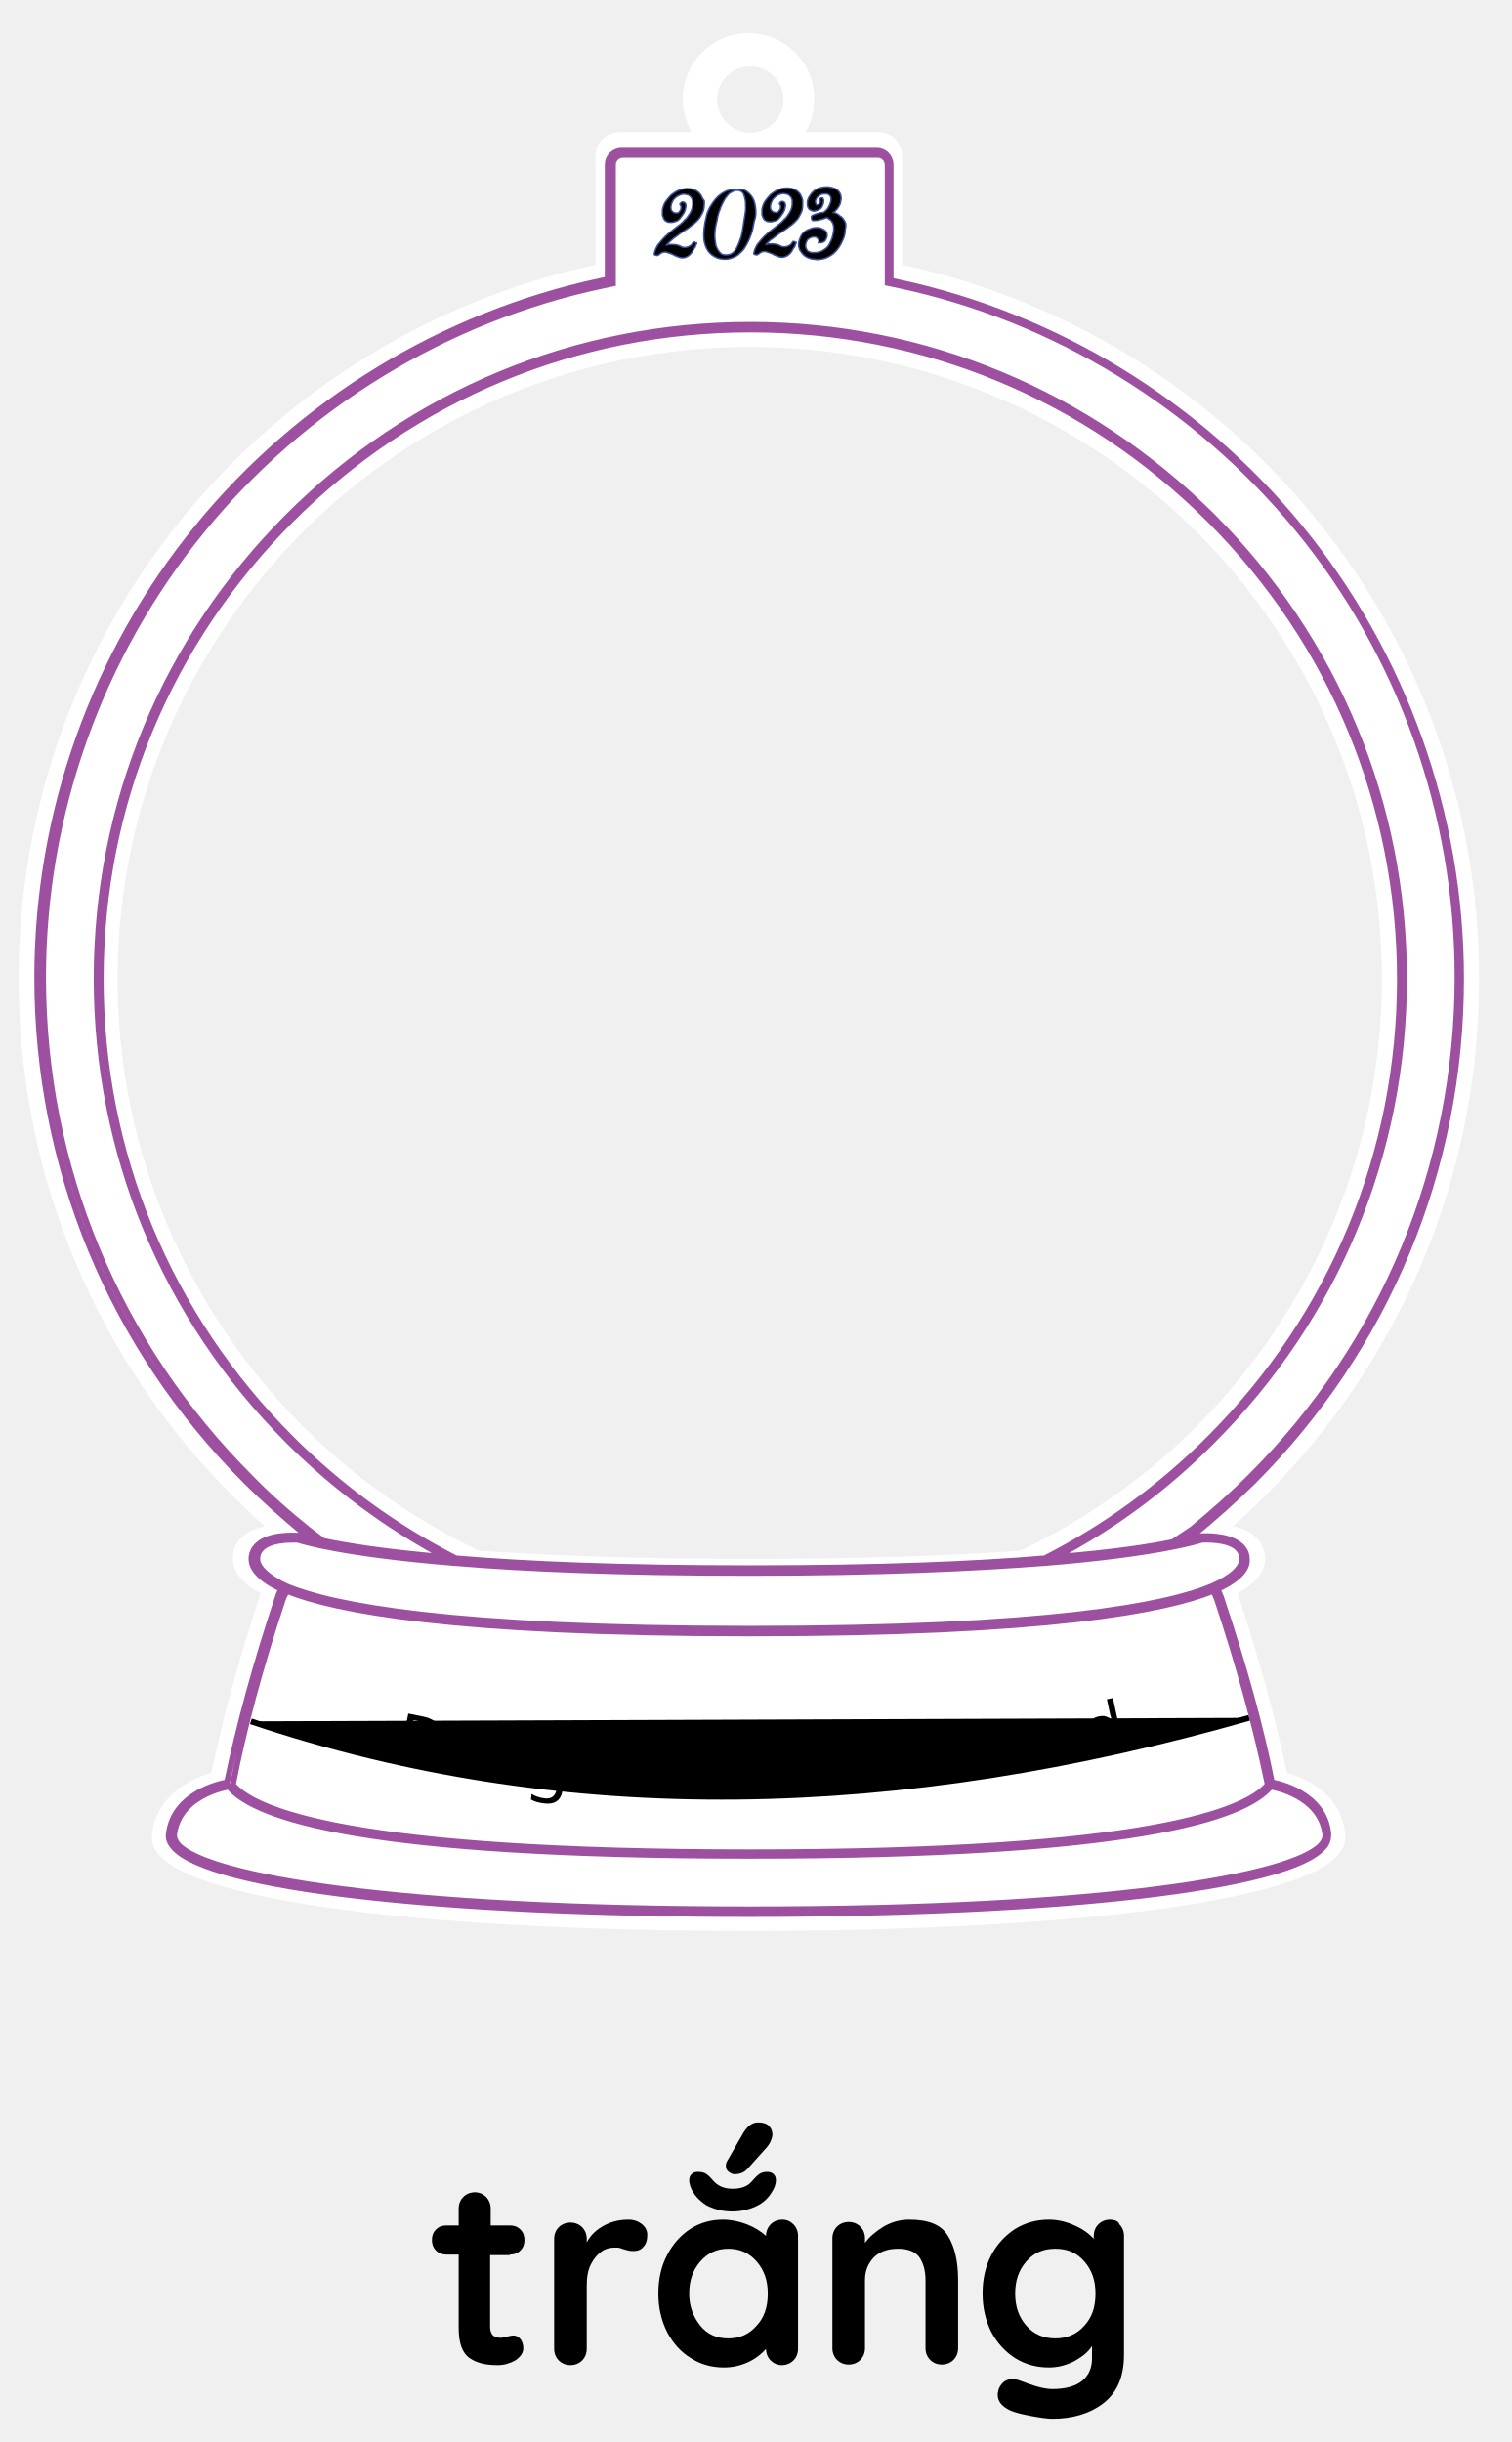
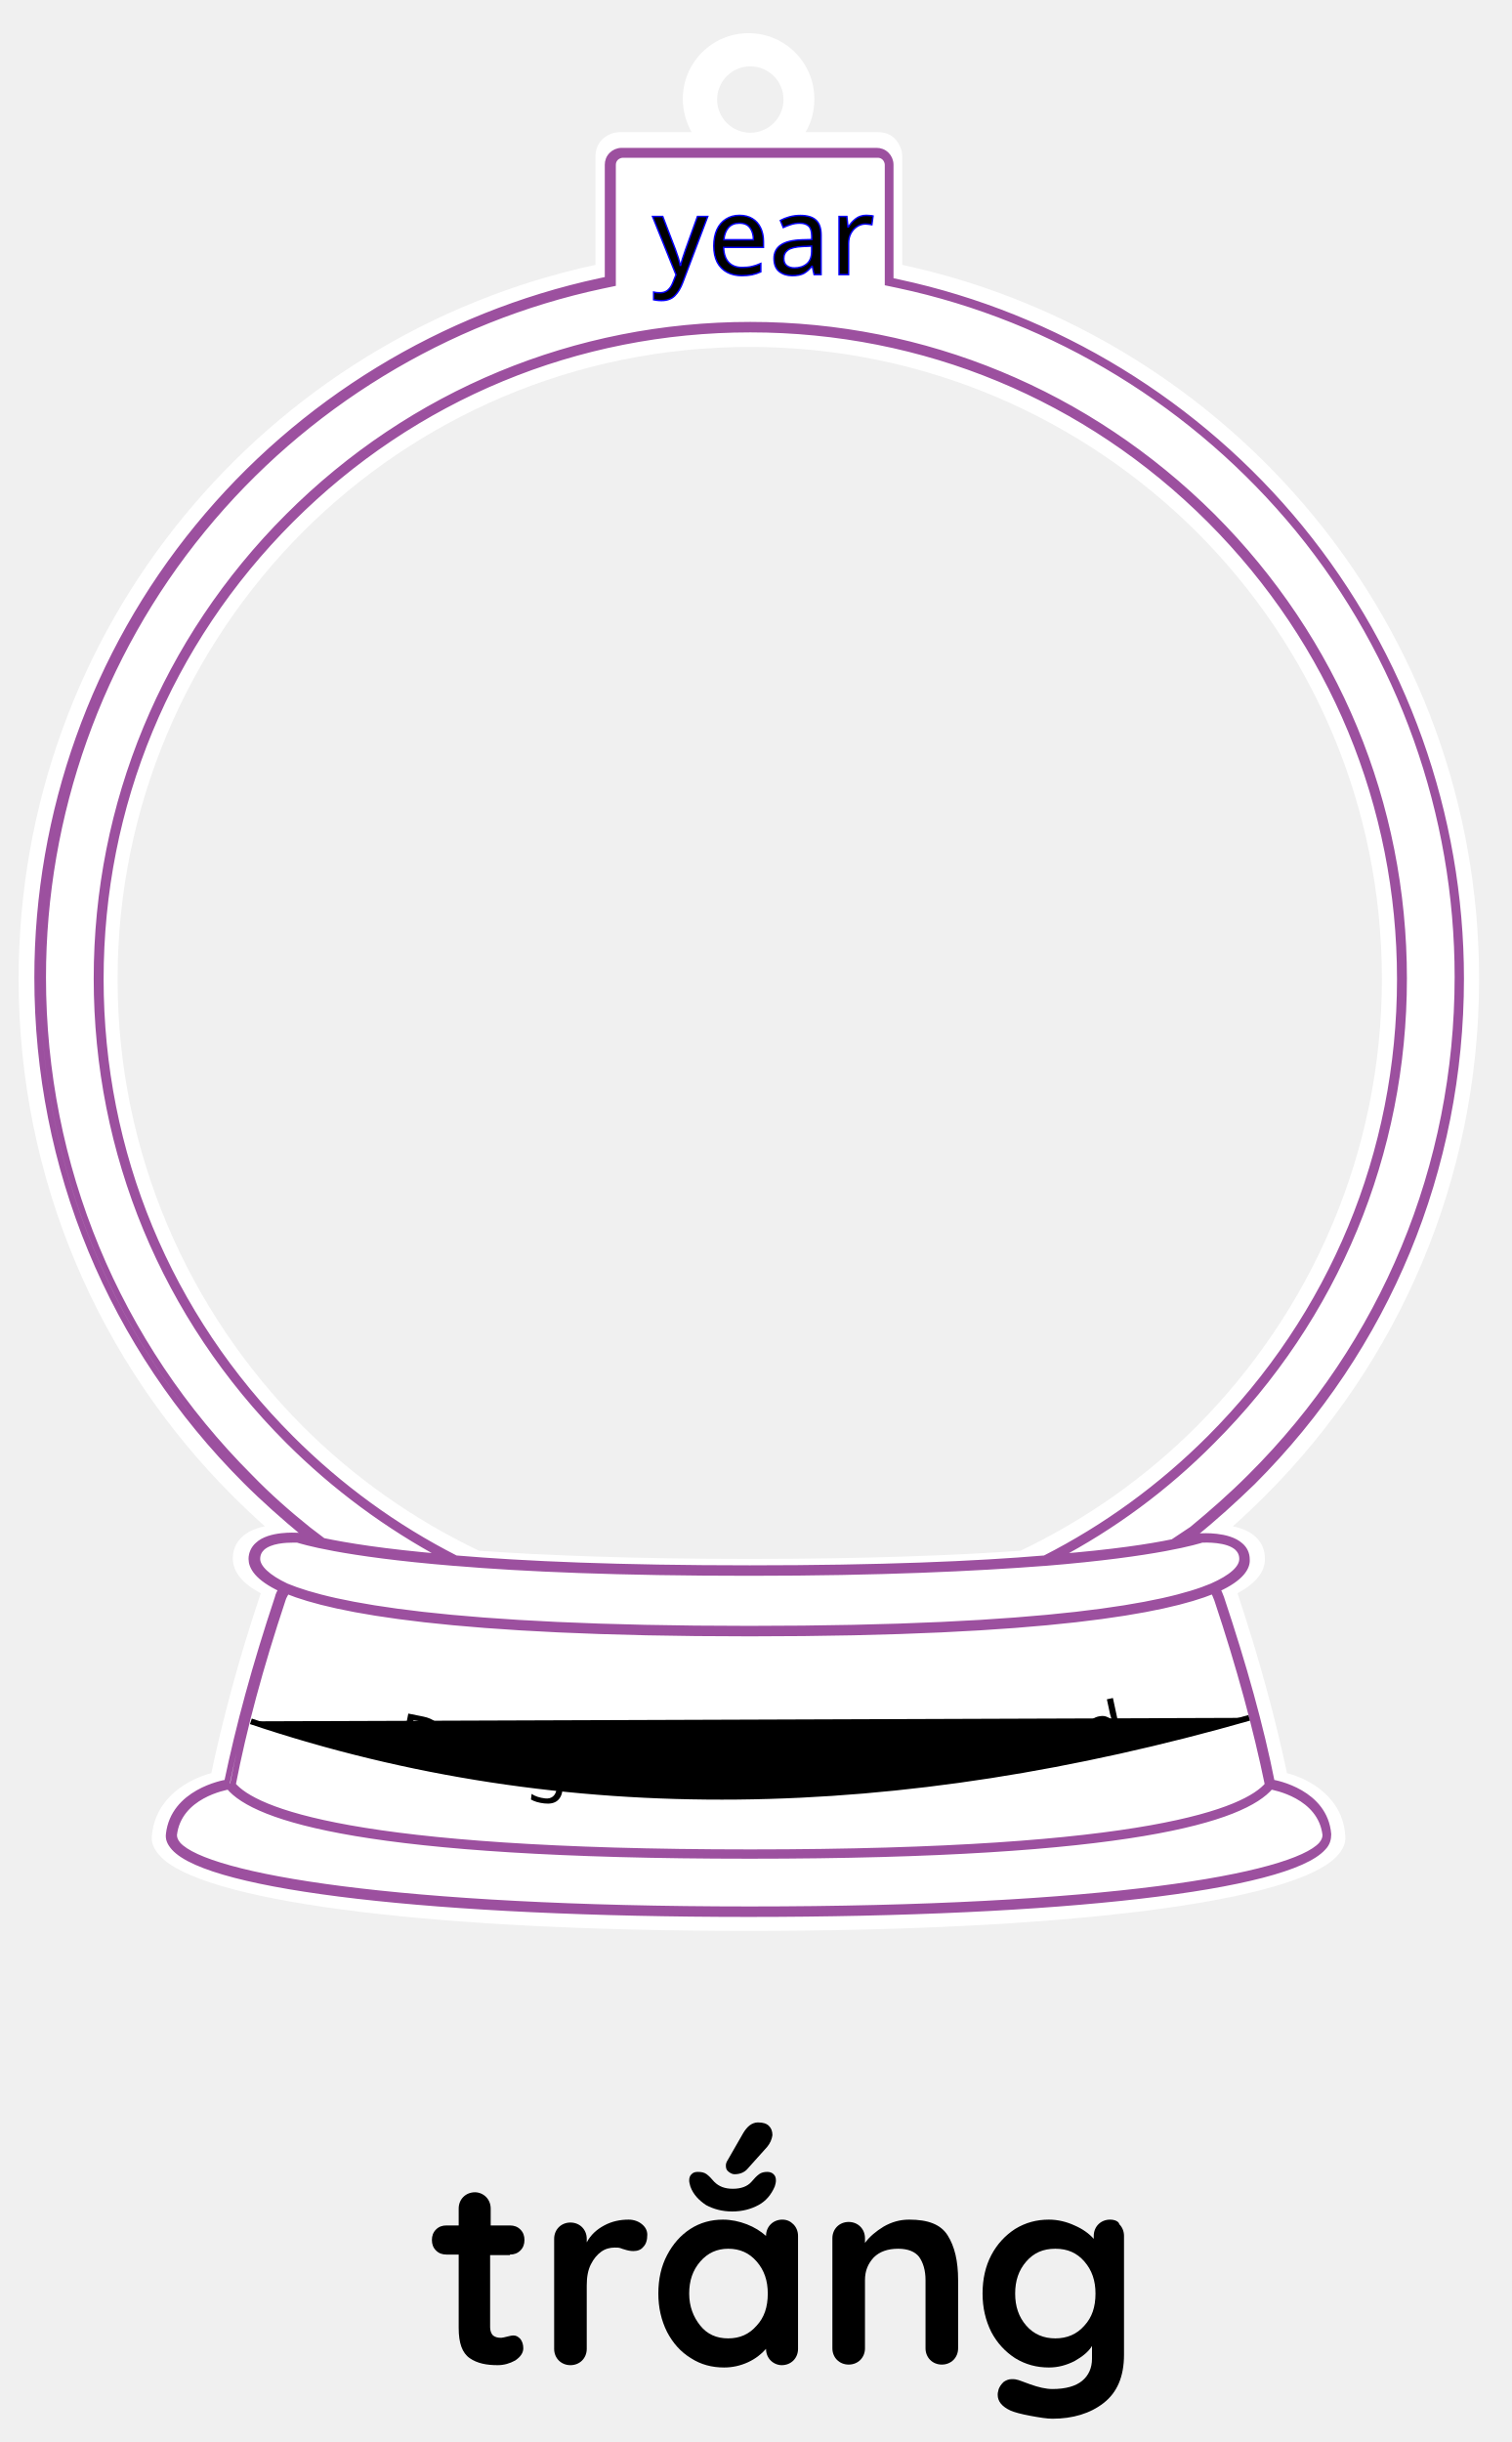
<svg xmlns="http://www.w3.org/2000/svg" version="1.1" id="Layer_1" x="0px" y="0px" viewBox="0 0 259.6 419.5" enable-background="new 0 0 259.6 419.5" xml:space="preserve">
  <g>
    <g>
-       <path fill="#FFFFFF" d="M221.1,304.6c-2-9.4-4.7-19.5-8.5-30.9c3.1-1.7,4.8-3.7,4.7-6c0-2.8-2-4.8-5.5-5.5    c1.9-1.7,3.8-3.5,5.6-5.3c22.7-22.7,36.7-54.1,36.7-88.7c0-30.1-10.6-57.8-28.3-79.4c-17.7-21.6-42.5-37.2-70.8-43.3v-9.3v-9.3    c0-1.2-0.5-2.2-1.2-3s-1.8-1.2-3-1.2h-12.4c1-1.7,1.5-3.6,1.5-5.7c0-6.3-5.1-11.3-11.3-11.3c-6.3,0-11.3,5.1-11.3,11.3    c0,2.1,0.6,4,1.5,5.7h-12.3c-1.2,0-2.2,0.5-3,1.2c-0.8,0.8-1.2,1.8-1.2,3v9.3v9.3C74,51.6,49.2,67.2,31.5,88.8    c-17.7,21.6-28.3,49.3-28.3,79.4c0,34.6,14,66,36.7,88.7c1.8,1.8,3.7,3.6,5.6,5.3c-3.5,0.7-5.5,2.7-5.5,5.5c0,2.3,1.6,4.3,4.8,6    c-3.8,11.3-6.5,21.5-8.5,30.9c-3.8,1-9.6,4.1-10.2,10.7c-0.2,1.5,0.6,2.9,2.1,4.2c8.8,7.5,47.3,12.2,100.4,12.2l0,0    c53.1,0,91.6-4.7,100.4-12.2c1.5-1.3,2.3-2.7,2.1-4.2C230.7,308.8,225,305.6,221.1,304.6z M123.2,17.1c0-3.1,2.5-5.7,5.7-5.7    c3.1,0,5.7,2.5,5.7,5.7c0,3.1-2.5,5.7-5.7,5.7S123.2,20.2,123.2,17.1z M20.2,168.2c0-29.9,12.2-57.1,31.8-76.8    c19.7-19.7,46.8-31.8,76.8-31.8s57.1,12.2,76.8,31.8c19.7,19.7,31.8,46.8,31.8,76.8c0,29.9-12.2,57.1-31.8,76.8    c-8.8,8.8-19,16-30.3,21.4c-11.4,0.8-26.5,1.4-46.5,1.4c-19.9,0-35.1-0.6-46.5-1.4C71,261,60.8,253.8,52,245    C32.4,225.3,20.2,198.1,20.2,168.2z" />
-       <path fill="none" stroke="#9C509F" stroke-miterlimit="10" d="M218.5,306.2c-1.9-9.6-4.8-20-8.7-31.7c-0.2-0.5-0.4-1.1-0.7-1.5    c4.2-1.9,5.2-3.8,5.1-5.1l0,0c0-1-0.4-1.8-1.1-2.4c-2.1-1.9-6.6-1.6-6.7-1.6h-0.1c0,0-0.9,0.3-2.9,0.8l1.7-1.1    c3.5-2.8,6.9-5.9,10.1-9c23.1-23.1,35.8-53.8,35.8-86.5c0-28.1-9.8-55.6-27.6-77.4c-17.5-21.4-42-36.4-69-42.2l-1.4-0.3V28.3    c0-0.7-0.3-1.3-0.7-1.7c-0.5-0.5-1.1-0.7-1.7-0.7h-43.8c-0.7,0-1.3,0.3-1.7,0.7c-0.5,0.5-0.7,1.1-0.7,1.7V48l-1.4,0.3    C76.1,54.1,51.6,69,34,90.5c-17.8,21.7-27.6,49.2-27.6,77.4c0,32.7,12.7,63.4,35.8,86.5c3.2,3.2,6.6,6.2,10.1,9.1l1.3,1    c-1.7-0.4-2.5-0.7-2.5-0.7H51c-0.2,0-4.7-0.3-6.7,1.6c-0.7,0.6-1.1,1.5-1.1,2.4c0,1.3,0.9,3.2,5.2,5.2c-0.3,0.4-0.6,1-0.7,1.5    c-3.9,11.7-6.7,22.1-8.7,31.7c-0.7,0.1-9.2,1.7-10,8.9c-0.1,0.8,0.2,1.5,0.9,2.3c6.2,6.9,44.9,11.4,98.7,11.4s92.5-4.5,98.7-11.4    c0.7-0.7,0.9-1.5,0.9-2.3C227.6,307.9,219.2,306.3,218.5,306.2z M53,262.8c-3.5-2.8-6.9-5.8-10-9c-23-23-35.6-53.5-35.6-85.9    c0-28,9.7-55.3,27.4-76.9c17.4-21.3,41.8-36.2,68.6-41.9l1.9-0.4V28.3c0-0.5,0.2-0.9,0.5-1.2c0.3-0.3,0.8-0.5,1.2-0.5h43.8    c0.5,0,0.9,0.2,1.2,0.5c0.3,0.3,0.5,0.8,0.5,1.2v20.3l1.9,0.4c26.8,5.7,51.1,20.6,68.6,41.9c17.7,21.6,27.4,48.9,27.4,76.9    c0,32.5-12.6,63-35.6,85.9c-3.2,3.2-6.6,6.2-10,9l-3.3,2.2c-3.8,0.8-10.2,1.8-20.2,2.6c9.9-5.2,19-11.9,27-20    c21.2-21.2,32.9-49.4,32.9-79.4s-11.7-58.2-32.9-79.4c-21.3-21.2-49.5-32.9-79.4-32.9c-30,0-58.2,11.7-79.4,32.9    c-21.2,21.2-32.9,49.4-32.9,79.4s11.7,58.2,32.9,79.4c8,8,17.1,14.7,27,20c-10.7-0.9-17.2-2-21-2.8L53,262.8z M128.8,269.4    c-22.4,0-38.8-0.7-50.5-1.7c-10.4-5.3-19.9-12.2-28.3-20.6C28.9,226,17.3,198,17.3,168.2S28.9,110.4,50,89.3s49.1-32.7,78.9-32.7    c29.8,0,57.8,11.6,78.9,32.7s32.7,49.1,32.7,78.9s-11.6,57.8-32.7,78.9c-8.4,8.4-17.9,15.3-28.3,20.6    C167.7,268.7,151.3,269.4,128.8,269.4z M44.2,267.8c0-0.8,0.3-1.4,0.8-1.9c1.4-1.3,4.1-1.4,5.4-1.4c0.4,0,0.6,0,0.7,0    c0.7,0.2,7.4,2.4,27,4h0.1l0,0c11.8,1,28.1,1.7,50.6,1.7s38.9-0.8,50.6-1.7l0,0h0.1c19.6-1.6,26.3-3.8,27-4c0.5,0,4.4-0.2,6.1,1.4    c0.5,0.5,0.8,1.1,0.8,1.9c0,1.6-1.8,3.2-5.2,4.7c-7.8,3.3-28,7.3-79.5,7.3s-71.6-4-79.5-7.3C46,271,44.2,269.3,44.2,267.8z     M48.6,274.7c0.1-0.4,0.5-1,0.7-1.4c8.1,3.3,28.4,7.3,79.5,7.3c51.2,0,71.5-4,79.6-7.3c0.3,0.4,0.5,1,0.7,1.5    c3.9,11.7,6.7,22.1,8.7,31.8c-3.7,4.4-20.2,11.6-88.9,11.6S43.7,311,40,306.6C41.9,296.8,44.7,286.4,48.6,274.7z M227,316.9    c-5,5.5-37.2,11.1-98.2,11.1c-60.9,0-93.2-5.6-98.2-11.1c-0.5-0.6-0.7-1.1-0.7-1.7c0.8-6.8,8.9-8.2,9.4-8.3    c4.5,5.5,23.8,11.9,89.5,11.9c65.6,0,84.9-6.4,89.5-11.9c0.5,0.1,8.6,1.5,9.4,8.3C227.7,315.8,227.5,316.3,227,316.9z" />
-       <g>
-         <path fill="#010101" stroke="#3A53A4" stroke-width="0.25" stroke-miterlimit="10" d="M120.4,33.5c-0.2-0.3-0.5-0.6-0.9-0.8     c-0.4-0.2-0.9-0.3-1.4-0.3s-1,0.1-1.5,0.3c-0.5,0.2-0.9,0.5-1.3,0.8c-0.4,0.4-0.7,0.8-1,1.2c-0.3,0.5-0.4,0.9-0.5,1.4     c0,0.3,0,0.6,0,0.9c0.1,0.3,0.2,0.5,0.3,0.7c0.1,0.2,0.3,0.3,0.5,0.4s0.4,0.1,0.7,0.1c0.3,0,0.6-0.1,0.9-0.2s0.6-0.4,0.8-0.7     c0.3-0.4,0.6-0.8,0.7-1.2c0.1-0.4,0.2-0.7,0.1-1c0-0.1-0.1-0.2-0.2-0.3c-0.1,0-0.2-0.1-0.2-0.1c-0.1,0-0.3,0-0.4,0.1     s-0.2,0.2-0.2,0.3c0.1,0.1,0.2,0.3,0.2,0.5s0,0.3-0.1,0.5c-0.1,0.1-0.2,0.3-0.3,0.4c-0.1,0.1-0.3,0.1-0.4,0.1     c-0.3,0-0.6-0.1-0.8-0.4c-0.2-0.3-0.2-0.7,0-1.3c0.1-0.2,0.2-0.5,0.4-0.7c0.2-0.2,0.4-0.4,0.6-0.5s0.4-0.2,0.7-0.3     c0.2,0,0.5-0.1,0.7,0c0.2,0,0.5,0.1,0.6,0.2c0.2,0.1,0.3,0.3,0.4,0.4c0.1,0.2,0.2,0.4,0.2,0.6s0,0.4,0,0.6c0,0.3-0.1,0.6-0.2,0.9     s-0.3,0.6-0.5,0.9s-0.4,0.6-0.7,0.8c-0.2,0.3-0.5,0.5-0.7,0.7c-0.4,0.3-0.8,0.6-1.3,1s-1,0.8-1.4,1.2c-0.4,0.4-0.8,0.9-1.2,1.4     c-0.3,0.5-0.5,1-0.6,1.5c0,0.1,0,0.2,0.1,0.2s0.2,0.1,0.3,0.1c0.2,0,0.4-0.1,0.5-0.2c0.2-0.2,0.5-0.4,0.9-0.4     c0.3,0,0.5,0.1,0.8,0.2s0.6,0.2,0.9,0.4c0.5,0.2,0.9,0.4,1.3,0.4s0.7-0.1,1-0.3c0.3-0.2,0.5-0.4,0.7-0.7s0.3-0.6,0.5-0.8     c0.1-0.3,0.2-0.5,0.3-0.7c0-0.1,0-0.1-0.1-0.1s-0.1,0-0.2-0.1c-0.1,0-0.1,0-0.2,0s-0.1,0-0.1,0c-0.1,0.2-0.2,0.4-0.5,0.6     s-0.6,0.3-0.9,0.3c-0.1,0-0.2,0-0.3,0c-0.1,0-0.2-0.1-0.3-0.1c-0.5-0.3-1-0.4-1.6-0.4c-0.1,0-0.3,0-0.5,0s-0.3,0.1-0.5,0.1     c0.2-0.3,0.5-0.5,0.8-0.8s0.6-0.5,0.9-0.7s0.5-0.4,0.8-0.6s0.5-0.3,0.6-0.4c0.3-0.2,0.7-0.4,1-0.7c0.3-0.2,0.7-0.5,1-0.8     s0.6-0.6,0.8-1s0.4-0.7,0.5-1.1c0.1-0.5,0.1-1,0.1-1.5C120.7,34.2,120.6,33.8,120.4,33.5z" />
-         <path fill="#010101" stroke="#3A53A4" stroke-width="0.25" stroke-miterlimit="10" d="M129.8,35.7c-0.1-0.7-0.2-1.2-0.5-1.7     s-0.6-0.8-1-1.1c-0.4-0.3-0.9-0.4-1.5-0.4c-0.7,0-1.4,0.1-2,0.3c-0.6,0.3-1.1,0.6-1.6,1.1s-0.8,1-1.2,1.6     c-0.3,0.6-0.6,1.2-0.7,1.9c-0.3,1.2-0.4,2.2-0.4,3.1s0.2,1.6,0.5,2.2s0.7,1,1.2,1.3s1,0.5,1.5,0.5c0.6,0.1,1.2,0,1.7-0.2     s1-0.4,1.3-0.8c0.4-0.3,0.7-0.7,1-1.2s0.5-0.9,0.7-1.4s0.4-1,0.5-1.5s0.2-1,0.3-1.5C129.9,37.2,129.9,36.4,129.8,35.7z M127.8,38     c-0.1,0.6-0.2,1.3-0.3,1.9c-0.1,0.6-0.3,1.2-0.5,1.7s-0.4,1-0.7,1.4c-0.3,0.4-0.6,0.6-0.9,0.7s-0.5,0.1-0.7,0.1     c-0.4,0-0.8-0.1-1-0.4c-0.3-0.3-0.5-0.7-0.7-1.2c-0.1-0.5-0.2-1.1-0.2-1.8s0.1-1.4,0.3-2.2c0.1-0.3,0.1-0.6,0.2-1     s0.2-0.8,0.4-1.2c0.1-0.4,0.3-0.8,0.5-1.2c0.2-0.4,0.4-0.8,0.7-1.1c0.2-0.3,0.5-0.6,0.8-0.7c0.3-0.2,0.6-0.3,1-0.3     s0.7,0.2,0.9,0.4c0.2,0.3,0.3,0.7,0.4,1.1c0.1,0.5,0.1,1,0.1,1.6S127.9,37.3,127.8,38z" />
-         <path fill="#010101" stroke="#3A53A4" stroke-width="0.25" stroke-miterlimit="10" d="M133.1,40.7c0.3-0.2,0.5-0.4,0.8-0.6     s0.5-0.3,0.6-0.4c0.3-0.2,0.7-0.4,1-0.7c0.3-0.2,0.7-0.5,1-0.8s0.6-0.6,0.8-1s0.4-0.7,0.5-1.1c0.1-0.5,0.1-1,0.1-1.5     c0-0.4-0.2-0.8-0.4-1.2c-0.2-0.3-0.5-0.6-0.9-0.8c-0.4-0.2-0.9-0.3-1.4-0.3s-1,0.1-1.5,0.3c-0.5,0.2-0.9,0.5-1.3,0.8     c-0.4,0.4-0.7,0.8-1,1.2c-0.3,0.5-0.4,0.9-0.5,1.4c0,0.3,0,0.6,0,0.9c0.1,0.3,0.2,0.5,0.3,0.7s0.3,0.3,0.5,0.4s0.4,0.1,0.7,0.1     c0.3,0,0.6-0.1,0.9-0.2s0.6-0.4,0.8-0.7c0.3-0.4,0.6-0.8,0.7-1.2c0.1-0.4,0.2-0.7,0.1-1c0-0.1-0.1-0.2-0.2-0.3     c-0.1,0-0.2-0.1-0.2-0.1c-0.1,0-0.3,0-0.4,0.1s-0.2,0.2-0.2,0.3c0.1,0.1,0.2,0.3,0.2,0.5s0,0.3-0.1,0.5c-0.1,0.1-0.2,0.3-0.3,0.4     c-0.1,0.1-0.3,0.1-0.4,0.1c-0.3,0-0.6-0.1-0.8-0.4c-0.2-0.3-0.2-0.7,0-1.3c0.1-0.2,0.2-0.5,0.4-0.7c0.2-0.2,0.4-0.4,0.6-0.5     s0.4-0.2,0.7-0.3c0.2,0,0.5-0.1,0.7,0c0.2,0,0.5,0.1,0.6,0.2c0.2,0.1,0.3,0.3,0.4,0.4c0.1,0.2,0.2,0.4,0.2,0.6s0,0.4,0,0.6     c0,0.3-0.1,0.6-0.2,0.9s-0.3,0.6-0.5,0.9s-0.4,0.6-0.7,0.8c-0.2,0.3-0.5,0.5-0.7,0.7c-0.4,0.3-0.8,0.6-1.3,1s-1,0.8-1.4,1.2     c-0.4,0.4-0.8,0.9-1.2,1.4c-0.3,0.5-0.5,1-0.6,1.5c0,0.1,0,0.2,0.1,0.2s0.2,0.1,0.3,0.1c0.2,0,0.4-0.1,0.5-0.2     c0.2-0.2,0.5-0.4,0.9-0.4c0.3,0,0.5,0.1,0.8,0.2s0.6,0.2,0.9,0.4c0.5,0.2,0.9,0.4,1.3,0.4s0.7-0.1,1-0.3c0.3-0.2,0.5-0.4,0.7-0.7     s0.3-0.6,0.5-0.8c0.1-0.3,0.2-0.5,0.3-0.7c0-0.1,0-0.1-0.1-0.1s-0.1,0-0.2-0.1c-0.1,0-0.1,0-0.2,0s-0.1,0-0.1,0     c-0.1,0.2-0.2,0.4-0.5,0.6s-0.6,0.3-0.9,0.3c-0.1,0-0.2,0-0.3,0c-0.1,0-0.2-0.1-0.3-0.1c-0.5-0.3-1-0.4-1.6-0.4     c-0.1,0-0.3,0-0.5,0s-0.3,0.1-0.5,0.1c0.2-0.3,0.5-0.5,0.8-0.8C132.6,41.1,132.9,40.9,133.1,40.7z" />
-         <path fill="#010101" stroke="#3A53A4" stroke-width="0.25" stroke-miterlimit="10" d="M145.1,38c-0.2-0.4-0.4-0.7-0.8-0.9     c-0.3-0.3-0.7-0.5-1.1-0.6c0.3-0.2,0.5-0.5,0.7-0.7c0.2-0.3,0.4-0.6,0.5-1c0.2-0.8,0.1-1.4-0.3-1.9s-1-0.7-1.9-0.8     c-0.7,0-1.4,0.1-1.9,0.4c-0.6,0.3-1,0.8-1.4,1.5c-0.1,0.2-0.1,0.3-0.2,0.6c0,0.2,0,0.4,0,0.6s0.1,0.4,0.2,0.6s0.3,0.3,0.6,0.4     c0.2,0.1,0.4,0.1,0.7,0s0.6-0.2,0.8-0.4c0.2-0.2,0.3-0.4,0.4-0.7c0.1-0.2,0.1-0.5,0.1-0.7c0-0.1-0.1-0.2-0.1-0.3     s-0.1-0.1-0.2-0.1c-0.2,0-0.3,0.1-0.4,0.3c0.1,0.1,0.1,0.2,0.1,0.3c0,0.1,0,0.2-0.1,0.3c0,0.1-0.1,0.1-0.2,0.2s-0.1,0.1-0.2,0.1     s-0.2,0-0.2-0.1s-0.1-0.2-0.1-0.3c0-0.1,0-0.2,0-0.3c0-0.1,0.1-0.2,0.1-0.3c0.1-0.3,0.4-0.5,0.7-0.7c0.3-0.2,0.7-0.2,1-0.2     c0.4,0,0.6,0.2,0.8,0.5c0.1,0.3,0.1,0.6,0,0.9c-0.1,0.4-0.3,0.8-0.5,1.1s-0.5,0.5-0.7,0.7c-0.4,0-0.8,0.1-1.1,0.2     c-0.3,0.1-0.6,0.2-0.8,0.3c-0.1,0-0.1,0.1-0.2,0.2c0,0.1,0,0.2,0,0.3c0,0.1,0.1,0.2,0.1,0.3c0.1,0.1,0.1,0.1,0.2,0.1     c0.3,0,0.6,0,1-0.1s0.8-0.2,1.3-0.4c0.1,0,0.2,0,0.2,0.1c0.1,0,0.1,0,0.2,0.1c0.5,0.3,0.7,0.7,0.8,1.2c0.1,0.5,0,1.2-0.2,1.9     c-0.1,0.4-0.3,0.8-0.5,1.2c-0.2,0.4-0.5,0.7-0.8,0.9c-0.3,0.2-0.6,0.4-1,0.5s-0.7,0.1-1.1,0.1c-0.2,0-0.5-0.1-0.7-0.2     s-0.3-0.3-0.4-0.5s-0.1-0.4-0.1-0.6s0.1-0.5,0.2-0.7s0.3-0.4,0.5-0.5s0.4-0.2,0.7-0.2c0.2,0,0.4,0,0.5,0.1s0.2,0.2,0.3,0.3     c0.1,0.2,0.1,0.4,0,0.6c0.3,0,0.6,0,0.8-0.1c0.3-0.1,0.4-0.3,0.5-0.5s0.2-0.4,0.2-0.6s0-0.4-0.1-0.6s-0.2-0.3-0.4-0.4     c-0.2-0.1-0.3-0.2-0.6-0.3c-0.2-0.1-0.5-0.1-0.7-0.1s-0.5,0-0.8,0.1s-0.5,0.2-0.8,0.3c-0.2,0.1-0.5,0.3-0.7,0.5s-0.4,0.5-0.5,0.8     c-0.2,0.4-0.3,0.8-0.3,1.2c0,0.4,0.1,0.8,0.3,1.1c0.2,0.3,0.4,0.6,0.8,0.9c0.3,0.2,0.7,0.4,1.2,0.5c0.3,0,0.6,0.1,0.8,0.1     c1,0,1.9-0.3,2.7-0.9c0.8-0.6,1.4-1.5,1.9-2.7c0.2-0.5,0.3-1,0.3-1.5C145.4,38.7,145.3,38.3,145.1,38z" />
-       </g>
+       <path fill="#FFFFFF" d="M221.1,304.6c-2-9.4-4.7-19.5-8.5-30.9c3.1-1.7,4.8-3.7,4.7-6c0-2.8-2-4.8-5.5-5.5    c1.9-1.7,3.8-3.5,5.6-5.3c22.7-22.7,36.7-54.1,36.7-88.7c0-30.1-10.6-57.8-28.3-79.4S183.3,51.6,155,45.5v-9.3v-9.3    c0-1.2-0.5-2.2-1.2-3s-1.8-1.2-3-1.2h-12.4c1-1.7,1.5-3.6,1.5-5.7c0-6.3-5.1-11.3-11.3-11.3c-6.3,0-11.3,5.1-11.3,11.3    c0,2.1,0.6,4,1.5,5.7h-12.3c-1.2,0-2.2,0.5-3,1.2c-0.8,0.8-1.2,1.8-1.2,3v9.3v9.3C74,51.6,49.2,67.2,31.5,88.8    S3.2,138.1,3.2,168.2c0,34.6,14,66,36.7,88.7c1.8,1.8,3.7,3.6,5.6,5.3c-3.5,0.7-5.5,2.7-5.5,5.5c0,2.3,1.6,4.3,4.8,6    c-3.8,11.3-6.5,21.5-8.5,30.9c-3.8,1-9.6,4.1-10.2,10.7c-0.2,1.5,0.6,2.9,2.1,4.2c8.8,7.5,47.3,12.2,100.4,12.2l0,0    c53.1,0,91.6-4.7,100.4-12.2c1.5-1.3,2.3-2.7,2.1-4.2C230.7,308.8,225,305.6,221.1,304.6z M123.2,17.1c0-3.1,2.5-5.7,5.7-5.7    c3.1,0,5.7,2.5,5.7,5.7c0,3.1-2.5,5.7-5.7,5.7S123.2,20.2,123.2,17.1z M20.2,168.2c0-29.9,12.2-57.1,31.8-76.8    c19.7-19.7,46.8-31.8,76.8-31.8s57.1,12.2,76.8,31.8c19.7,19.7,31.8,46.8,31.8,76.8c0,29.9-12.2,57.1-31.8,76.8    c-8.8,8.8-19,16-30.3,21.4c-11.4,0.8-26.5,1.4-46.5,1.4c-19.9,0-35.1-0.6-46.5-1.4C71,261,60.8,253.8,52,245    C32.4,225.3,20.2,198.1,20.2,168.2z" />
+       <path fill="none" stroke="#9C509F" stroke-miterlimit="10" d="M218.5,306.2c-1.9-9.6-4.8-20-8.7-31.7c-0.2-0.5-0.4-1.1-0.7-1.5    c4.2-1.9,5.2-3.8,5.1-5.1l0,0c0-1-0.4-1.8-1.1-2.4c-2.1-1.9-6.6-1.6-6.7-1.6h-0.1c0,0-0.9,0.3-2.9,0.8l1.7-1.1    c3.5-2.8,6.9-5.9,10.1-9c23.1-23.1,35.8-53.8,35.8-86.5c0-28.1-9.8-55.6-27.6-77.4c-17.5-21.4-42-36.4-69-42.2l-1.4-0.3V28.3    c0-0.7-0.3-1.3-0.7-1.7c-0.5-0.5-1.1-0.7-1.7-0.7h-43.8c-0.7,0-1.3,0.3-1.7,0.7c-0.5,0.5-0.7,1.1-0.7,1.7V48l-1.4,0.3    C76.1,54.1,51.6,69,34,90.5c-17.8,21.7-27.6,49.2-27.6,77.4c0,32.7,12.7,63.4,35.8,86.5c3.2,3.2,6.6,6.2,10.1,9.1l1.3,1    c-1.7-0.4-2.5-0.7-2.5-0.7H51c-0.2,0-4.7-0.3-6.7,1.6c-0.7,0.6-1.1,1.5-1.1,2.4c0,1.3,0.9,3.2,5.2,5.2c-0.3,0.4-0.6,1-0.7,1.5    c-3.9,11.7-6.7,22.1-8.7,31.7c-0.7,0.1-9.2,1.7-10,8.9c-0.1,0.8,0.2,1.5,0.9,2.3c6.2,6.9,44.9,11.4,98.7,11.4s92.5-4.5,98.7-11.4    c0.7-0.7,0.9-1.5,0.9-2.3C227.6,307.9,219.2,306.3,218.5,306.2z M53,262.8c-3.5-2.8-6.9-5.8-10-9c-23-23-35.6-53.5-35.6-85.9    c0-28,9.7-55.3,27.4-76.9c17.4-21.3,41.8-36.2,68.6-41.9l1.9-0.4V28.3c0-0.5,0.2-0.9,0.5-1.2c0.3-0.3,0.8-0.5,1.2-0.5h43.8    c0.5,0,0.9,0.2,1.2,0.5s0.5,0.8,0.5,1.2v20.3l1.9,0.4c26.8,5.7,51.1,20.6,68.6,41.9c17.7,21.6,27.4,48.9,27.4,76.9    c0,32.5-12.6,63-35.6,85.9c-3.2,3.2-6.6,6.2-10,9l-3.3,2.2c-3.8,0.8-10.2,1.8-20.2,2.6c9.9-5.2,19-11.9,27-20    c21.2-21.2,32.9-49.4,32.9-79.4s-11.7-58.2-32.9-79.4c-21.3-21.2-49.5-32.9-79.4-32.9c-30,0-58.2,11.7-79.4,32.9    s-32.9,49.4-32.9,79.4s11.7,58.2,32.9,79.4c8,8,17.1,14.7,27,20c-10.7-0.9-17.2-2-21-2.8L53,262.8z M128.8,269.4    c-22.4,0-38.8-0.7-50.5-1.7c-10.4-5.3-19.9-12.2-28.3-20.6C28.9,226,17.3,198,17.3,168.2S28.9,110.4,50,89.3s49.1-32.7,78.9-32.7    s57.8,11.6,78.9,32.7s32.7,49.1,32.7,78.9s-11.6,57.8-32.7,78.9c-8.4,8.4-17.9,15.3-28.3,20.6    C167.7,268.7,151.3,269.4,128.8,269.4z M44.2,267.8c0-0.8,0.3-1.4,0.8-1.9c1.4-1.3,4.1-1.4,5.4-1.4c0.4,0,0.6,0,0.7,0    c0.7,0.2,7.4,2.4,27,4h0.1l0,0c11.8,1,28.1,1.7,50.6,1.7s38.9-0.8,50.6-1.7l0,0h0.1c19.6-1.6,26.3-3.8,27-4c0.5,0,4.4-0.2,6.1,1.4    c0.5,0.5,0.8,1.1,0.8,1.9c0,1.6-1.8,3.2-5.2,4.7c-7.8,3.3-28,7.3-79.5,7.3s-71.6-4-79.5-7.3C46,271,44.2,269.3,44.2,267.8z     M48.6,274.7c0.1-0.4,0.5-1,0.7-1.4c8.1,3.3,28.4,7.3,79.5,7.3c51.2,0,71.5-4,79.6-7.3c0.3,0.4,0.5,1,0.7,1.5    c3.9,11.7,6.7,22.1,8.7,31.8c-3.7,4.4-20.2,11.6-88.9,11.6S43.7,311,40,306.6C41.9,296.8,44.7,286.4,48.6,274.7z M227,316.9    c-5,5.5-37.2,11.1-98.2,11.1c-60.9,0-93.2-5.6-98.2-11.1c-0.5-0.6-0.7-1.1-0.7-1.7c0.8-6.8,8.9-8.2,9.4-8.3    c4.5,5.5,23.8,11.9,89.5,11.9c65.6,0,84.9-6.4,89.5-11.9c0.5,0.1,8.6,1.5,9.4,8.3C227.7,315.8,227.5,316.3,227,316.9z" />
    </g>
    <g>
-       <path d="M87.6,387.3c0.7,0,1.3-0.2,1.8-0.7c0.5-0.5,0.7-1.1,0.7-1.8c0-0.7-0.2-1.3-0.7-1.8c-0.5-0.5-1.1-0.7-1.8-0.7h-3.3v-2.9    c0-0.8-0.3-1.5-0.8-2c-0.5-0.5-1.2-0.8-1.9-0.8c-0.8,0-1.5,0.3-2,0.8c-0.5,0.5-0.8,1.2-0.8,2v2.9h-2.1c-0.7,0-1.3,0.2-1.8,0.7    c-0.5,0.5-0.7,1.1-0.7,1.8c0,0.7,0.2,1.3,0.7,1.8c0.5,0.5,1.1,0.7,1.8,0.7h2.1v12.6c0,2.6,0.6,4.3,1.9,5.2s2.9,1.2,4.8,1.2    c1.1,0,2.1-0.3,3-0.8c0.9-0.6,1.4-1.3,1.4-2.1c0-0.7-0.2-1.2-0.5-1.6c-0.4-0.4-0.7-0.6-1.2-0.6c-0.3,0-0.7,0.1-1.1,0.2    c-0.4,0.1-0.8,0.2-1,0.2c-0.6,0-1-0.1-1.4-0.4c-0.3-0.3-0.5-0.8-0.5-1.4v-12.4H87.6z" />
-       <path d="M108,381.3c-1.5,0-2.9,0.3-4.2,1c-1.3,0.7-2.3,1.6-3,2.9v-0.6c0-0.8-0.3-1.5-0.8-2c-0.5-0.5-1.2-0.8-2-0.8    c-0.8,0-1.5,0.3-2,0.8c-0.5,0.5-0.8,1.2-0.8,2v18.9c0,0.8,0.3,1.5,0.8,2c0.5,0.5,1.2,0.8,2,0.8c0.8,0,1.5-0.3,2-0.8    c0.5-0.5,0.8-1.2,0.8-2v-10.9c0-1.4,0.2-2.6,0.7-3.6c0.5-1,1.1-1.7,1.8-2.2c0.7-0.5,1.5-0.7,2.3-0.7c0.4,0,0.7,0,1,0.1    c0.3,0.1,0.5,0.2,0.6,0.2c0.6,0.2,1.1,0.3,1.6,0.3c0.7,0,1.3-0.2,1.7-0.7c0.5-0.5,0.7-1.2,0.7-2.1c0-0.7-0.3-1.3-0.9-1.8    S108.9,381.3,108,381.3z" />
-       <path d="M130.4,373.5c-0.4,0.3-0.8,0.7-1.3,1.3c-0.7,0.8-1.8,1.2-3.2,1.2s-2.4-0.4-3.2-1.2c-0.5-0.6-0.9-1-1.3-1.3    c-0.4-0.3-0.9-0.4-1.5-0.4c-0.5,0-0.8,0.1-1.1,0.4c-0.3,0.3-0.4,0.6-0.4,1.1c0,0.3,0.1,0.6,0.2,1c0.5,1.4,1.5,2.4,2.7,3.2    c1.3,0.7,2.8,1.1,4.5,1.1s3.2-0.4,4.5-1.1s2.2-1.8,2.8-3.2c0.1-0.3,0.2-0.7,0.2-1c0-0.5-0.1-0.8-0.4-1.1c-0.3-0.3-0.7-0.4-1.1-0.4    C131.3,373.1,130.8,373.2,130.4,373.5z" />
+       <path d="M87.6,387.3c0.7,0,1.3-0.2,1.8-0.7s0.7-1.1,0.7-1.8c0-0.7-0.2-1.3-0.7-1.8s-1.1-0.7-1.8-0.7h-3.3v-2.9    c0-0.8-0.3-1.5-0.8-2s-1.2-0.8-1.9-0.8c-0.8,0-1.5,0.3-2,0.8s-0.8,1.2-0.8,2v2.9h-2.1c-0.7,0-1.3,0.2-1.8,0.7s-0.7,1.1-0.7,1.8    c0,0.7,0.2,1.3,0.7,1.8s1.1,0.7,1.8,0.7h2.1v12.6c0,2.6,0.6,4.3,1.9,5.2s2.9,1.2,4.8,1.2c1.1,0,2.1-0.3,3-0.8    c0.9-0.6,1.4-1.3,1.4-2.1c0-0.7-0.2-1.2-0.5-1.6c-0.4-0.4-0.7-0.6-1.2-0.6c-0.3,0-0.7,0.1-1.1,0.2s-0.8,0.2-1,0.2    c-0.6,0-1-0.1-1.4-0.4c-0.3-0.3-0.5-0.8-0.5-1.4v-12.4h3.4V387.3z" />
+       <path d="M108,381.3c-1.5,0-2.9,0.3-4.2,1c-1.3,0.7-2.3,1.6-3,2.9v-0.6c0-0.8-0.3-1.5-0.8-2s-1.2-0.8-2-0.8s-1.5,0.3-2,0.8    s-0.8,1.2-0.8,2v18.9c0,0.8,0.3,1.5,0.8,2s1.2,0.8,2,0.8s1.5-0.3,2-0.8s0.8-1.2,0.8-2v-10.9c0-1.4,0.2-2.6,0.7-3.6    s1.1-1.7,1.8-2.2c0.7-0.5,1.5-0.7,2.3-0.7c0.4,0,0.7,0,1,0.1s0.5,0.2,0.6,0.2c0.6,0.2,1.1,0.3,1.6,0.3c0.7,0,1.3-0.2,1.7-0.7    c0.5-0.5,0.7-1.2,0.7-2.1c0-0.7-0.3-1.3-0.9-1.8S108.9,381.3,108,381.3z" />
+       <path d="M130.4,373.5c-0.4,0.3-0.8,0.7-1.3,1.3c-0.7,0.8-1.8,1.2-3.2,1.2s-2.4-0.4-3.2-1.2c-0.5-0.6-0.9-1-1.3-1.3    s-0.9-0.4-1.5-0.4c-0.5,0-0.8,0.1-1.1,0.4c-0.3,0.3-0.4,0.6-0.4,1.1c0,0.3,0.1,0.6,0.2,1c0.5,1.4,1.5,2.4,2.7,3.2    c1.3,0.7,2.8,1.1,4.5,1.1s3.2-0.4,4.5-1.1s2.2-1.8,2.8-3.2c0.1-0.3,0.2-0.7,0.2-1c0-0.5-0.1-0.8-0.4-1.1c-0.3-0.3-0.7-0.4-1.1-0.4    C131.3,373.1,130.8,373.2,130.4,373.5z" />
      <path d="M127.7,366.4l-2.7,4.7c-0.2,0.3-0.3,0.6-0.3,0.9c0,0.5,0.1,0.8,0.5,1.1s0.7,0.4,1,0.4c0.9,0,1.6-0.3,2.1-0.8l3.5-3.9    c0.5-0.6,0.8-1.3,0.9-2c0-0.7-0.2-1.2-0.6-1.6c-0.4-0.4-1-0.6-1.9-0.6c-0.5,0-1,0.2-1.4,0.5C128.4,365.4,128,365.9,127.7,366.4z" />
-       <path d="M134.4,381.3c-0.8,0-1.5,0.3-2,0.8c-0.5,0.5-0.8,1.2-0.8,2v0c-0.9-0.8-2-1.5-3.3-2c-1.3-0.5-2.7-0.8-4.1-0.8    c-2,0-3.9,0.5-5.6,1.6c-1.7,1.1-3,2.6-4,4.5c-1,1.9-1.5,4.1-1.5,6.6c0,2.4,0.5,4.6,1.5,6.6c1,1.9,2.3,3.4,4.1,4.5    c1.7,1.1,3.6,1.6,5.7,1.6c1.4,0,2.8-0.3,4.1-0.9c1.3-0.6,2.3-1.4,3.1-2.3c0,0.8,0.3,1.5,0.8,2s1.2,0.8,1.9,0.8    c0.8,0,1.5-0.3,2-0.8c0.5-0.5,0.8-1.2,0.8-2v-19.4c0-0.8-0.3-1.5-0.8-2S135.2,381.3,134.4,381.3z M130,399.5    c-1.3,1.5-2.9,2.2-4.9,2.2c-2,0-3.6-0.7-4.8-2.2c-1.2-1.5-1.9-3.3-1.9-5.5c0-2.2,0.6-4,1.9-5.5c1.3-1.5,2.9-2.2,4.8-2.2    c2,0,3.6,0.7,4.9,2.2c1.3,1.5,1.9,3.3,1.9,5.5C131.9,396.3,131.3,398.1,130,399.5z" />
-       <path d="M156.2,381.3c-1.6,0-3,0.4-4.4,1.2c-1.3,0.8-2.4,1.7-3.2,2.8v-0.8c0-0.8-0.3-1.5-0.8-2c-0.5-0.5-1.2-0.8-2-0.8    c-0.8,0-1.5,0.3-2,0.8c-0.5,0.5-0.8,1.2-0.8,2v18.9c0,0.8,0.3,1.5,0.8,2c0.5,0.5,1.2,0.8,2,0.8c0.8,0,1.5-0.3,2-0.8    c0.5-0.5,0.8-1.2,0.8-2v-11.7c0-1.6,0.5-2.8,1.5-3.9c1-1,2.4-1.5,4.2-1.5c1.7,0,2.9,0.5,3.6,1.4c0.7,1,1.1,2.3,1.1,4v11.7    c0,0.8,0.3,1.5,0.8,2c0.5,0.5,1.2,0.8,2,0.8c0.8,0,1.5-0.3,2-0.8c0.5-0.5,0.8-1.2,0.8-2v-11.7c0-3.3-0.6-5.8-1.8-7.7    S159.4,381.3,156.2,381.3z" />
-       <path d="M190.7,381.3c-0.8,0-1.5,0.3-2,0.8c-0.5,0.5-0.8,1.2-0.8,2v0.5c-0.8-0.9-1.9-1.7-3.3-2.3c-1.3-0.6-2.8-1-4.4-1    c-2.1,0-4,0.5-5.8,1.6c-1.7,1.1-3.1,2.6-4.1,4.5c-1,1.9-1.5,4.1-1.5,6.6c0,2.4,0.5,4.6,1.5,6.6c1,1.9,2.4,3.4,4.1,4.5    c1.8,1.1,3.7,1.6,5.8,1.6c1.6,0,3-0.4,4.4-1.1c1.4-0.8,2.4-1.6,3-2.6v2.2c0,1.6-0.6,2.9-1.7,3.8c-1.1,0.9-2.8,1.4-5.1,1.4    c-1.1,0-2.4-0.3-3.8-0.8c-1.4-0.5-2.1-0.8-2.3-0.8c-0.3-0.1-0.6-0.1-0.9-0.1c-0.5,0-1,0.2-1.4,0.5c-0.4,0.4-0.8,0.9-0.9,1.5    c-0.1,0.3-0.1,0.5-0.1,0.7c0,1.1,0.7,2,2.2,2.7c0.7,0.3,1.8,0.6,3.4,0.9s2.9,0.5,3.8,0.5c3.5,0,6.5-0.9,8.8-2.7    c2.3-1.8,3.5-4.5,3.5-8.3v-20.4c0-0.8-0.3-1.5-0.8-2C192.2,381.6,191.5,381.3,190.7,381.3z M186.3,399.5c-1.3,1.5-3,2.2-5,2.2    s-3.7-0.7-5-2.2c-1.3-1.5-1.9-3.3-1.9-5.5c0-2.2,0.6-4,1.9-5.5c1.3-1.5,2.9-2.2,5-2.2s3.7,0.7,5,2.2c1.3,1.5,1.9,3.3,1.9,5.5    C188.2,396.3,187.6,398.1,186.3,399.5z" />
+       <path d="M134.4,381.3c-0.8,0-1.5,0.3-2,0.8s-0.8,1.2-0.8,2l0,0c-0.9-0.8-2-1.5-3.3-2s-2.7-0.8-4.1-0.8c-2,0-3.9,0.5-5.6,1.6    s-3,2.6-4,4.5s-1.5,4.1-1.5,6.6c0,2.4,0.5,4.6,1.5,6.6c1,1.9,2.3,3.4,4.1,4.5c1.7,1.1,3.6,1.6,5.7,1.6c1.4,0,2.8-0.3,4.1-0.9    c1.3-0.6,2.3-1.4,3.1-2.3c0,0.8,0.3,1.5,0.8,2s1.2,0.8,1.9,0.8c0.8,0,1.5-0.3,2-0.8s0.8-1.2,0.8-2v-19.4c0-0.8-0.3-1.5-0.8-2    S135.2,381.3,134.4,381.3z M130,399.5c-1.3,1.5-2.9,2.2-4.9,2.2s-3.6-0.7-4.8-2.2c-1.2-1.5-1.9-3.3-1.9-5.5s0.6-4,1.9-5.5    s2.9-2.2,4.8-2.2c2,0,3.6,0.7,4.9,2.2s1.9,3.3,1.9,5.5C131.9,396.3,131.3,398.1,130,399.5z" />
+       <path d="M156.2,381.3c-1.6,0-3,0.4-4.4,1.2c-1.3,0.8-2.4,1.7-3.2,2.8v-0.8c0-0.8-0.3-1.5-0.8-2s-1.2-0.8-2-0.8s-1.5,0.3-2,0.8    s-0.8,1.2-0.8,2v18.9c0,0.8,0.3,1.5,0.8,2s1.2,0.8,2,0.8s1.5-0.3,2-0.8s0.8-1.2,0.8-2v-11.7c0-1.6,0.5-2.8,1.5-3.9    c1-1,2.4-1.5,4.2-1.5c1.7,0,2.9,0.5,3.6,1.4c0.7,1,1.1,2.3,1.1,4v11.7c0,0.8,0.3,1.5,0.8,2s1.2,0.8,2,0.8s1.5-0.3,2-0.8    s0.8-1.2,0.8-2v-11.7c0-3.3-0.6-5.8-1.8-7.7S159.4,381.3,156.2,381.3z" />
+       <path d="M190.7,381.3c-0.8,0-1.5,0.3-2,0.8s-0.8,1.2-0.8,2v0.5c-0.8-0.9-1.9-1.7-3.3-2.3c-1.3-0.6-2.8-1-4.4-1    c-2.1,0-4,0.5-5.8,1.6c-1.7,1.1-3.1,2.6-4.1,4.5s-1.5,4.1-1.5,6.6c0,2.4,0.5,4.6,1.5,6.6c1,1.9,2.4,3.4,4.1,4.5    c1.8,1.1,3.7,1.6,5.8,1.6c1.6,0,3-0.4,4.4-1.1c1.4-0.8,2.4-1.6,3-2.6v2.2c0,1.6-0.6,2.9-1.7,3.8c-1.1,0.9-2.8,1.4-5.1,1.4    c-1.1,0-2.4-0.3-3.8-0.8c-1.4-0.5-2.1-0.8-2.3-0.8c-0.3-0.1-0.6-0.1-0.9-0.1c-0.5,0-1,0.2-1.4,0.5c-0.4,0.4-0.8,0.9-0.9,1.5    c-0.1,0.3-0.1,0.5-0.1,0.7c0,1.1,0.7,2,2.2,2.7c0.7,0.3,1.8,0.6,3.4,0.9s2.9,0.5,3.8,0.5c3.5,0,6.5-0.9,8.8-2.7    c2.3-1.8,3.5-4.5,3.5-8.3v-20.4c0-0.8-0.3-1.5-0.8-2C192.2,381.6,191.5,381.3,190.7,381.3z M186.3,399.5c-1.3,1.5-3,2.2-5,2.2    s-3.7-0.7-5-2.2s-1.9-3.3-1.9-5.5s0.6-4,1.9-5.5c1.3-1.5,2.9-2.2,5-2.2s3.7,0.7,5,2.2s1.9,3.3,1.9,5.5    C188.2,396.3,187.6,398.1,186.3,399.5z" />
    </g>
  </g>
  <g>
    <path id="curve" stroke="#000000" d="M43.1,295.7c54.2,18.2,111.6,16.5,171.5-0.6" />
-     <text transform="matrix(0.9649 0.2625 -0.2625 0.9649 55.7065 299.5452)" font-family="'Riverdale-Regular'" font-size="12px"> </text>
-     <text transform="matrix(0.9674 0.2531 -0.2531 0.9674 58.0227 300.1754)" font-family="'Riverdale-Regular'" font-size="12px"> </text>
-     <text transform="matrix(0.9699 0.2436 -0.2436 0.9699 60.3444 300.7826)" font-family="'Riverdale-Regular'" font-size="12px"> </text>
+     <text transform="matrix(0.9649 0.2625 -0.2625 0.9649 55.7065 299.5449)" font-family="'Riverdale-Regular'" font-size="12px"> </text>
+     <text transform="matrix(0.9674 0.2531 -0.2531 0.9674 58.0227 300.1757)" font-family="'Riverdale-Regular'" font-size="11.999px"> </text>
+     <text transform="matrix(0.9699 0.2436 -0.2436 0.9699 60.3445 300.7826)" font-family="'Riverdale-Regular'" font-size="12px"> </text>
    <text transform="matrix(0.9722 0.2341 -0.2341 0.9722 62.672 301.367)" font-family="'Riverdale-Regular'" font-size="12px"> </text>
-     <text transform="matrix(0.9744 0.2246 -0.2246 0.9744 65.0052 301.929)" font-family="'Riverdale-Regular'" font-size="12px"> </text>
-     <text transform="matrix(0.9805 0.1964 -0.1964 0.9805 67.3303 302.5351)" font-family="'Riverdale-Regular'" font-size="12px">D</text>
+     <text transform="matrix(0.9744 0.2246 -0.2246 0.9744 65.0053 301.9284)" font-family="'Riverdale-Regular'" font-size="11.999px"> </text>
+     <text transform="matrix(0.9805 0.1964 -0.1964 0.9805 67.3302 302.5351)" font-family="'Riverdale-Regular'" font-size="12px">D</text>
    <text transform="matrix(0.9869 0.1614 -0.1614 0.9869 78.9422 304.8069)" font-family="'Riverdale-Regular'" font-size="12px">a</text>
-     <text transform="matrix(0.9903 0.1387 -0.1387 0.9903 84.7215 305.7511)" font-family="'Riverdale-Regular'" font-size="12px">n</text>
-     <text transform="matrix(0.9933 0.1158 -0.1158 0.9933 90.3544 306.5418)" font-family="'Riverdale-Regular'" font-size="12px">g</text>
-     <text transform="matrix(0.9955 9.518755e-02 -9.518755e-02 0.9955 96.3391 307.2325)" font-family="'Riverdale-Regular'" font-size="12px">e</text>
+     <text transform="matrix(0.9903 0.1387 -0.1387 0.9903 84.7214 305.7515)" font-family="'Riverdale-Regular'" font-size="12px">n</text>
+     <text transform="matrix(0.9933 0.1158 -0.1158 0.9933 90.3543 306.5418)" font-family="'Riverdale-Regular'" font-size="12px">g</text>
+     <text transform="matrix(0.9955 9.518370e-02 -9.518370e-02 0.9955 96.34 307.2325)" font-family="'Riverdale-Regular'" font-size="12.001px">e</text>
    <text transform="matrix(0.9971 7.627514e-02 -7.627514e-02 0.9971 100.9259 307.6739)" font-family="'Riverdale-Regular'" font-size="12px">r</text>
-     <text transform="matrix(0.9984 5.569880e-02 -5.569880e-02 0.9984 106.1423 308.0744)" font-family="'Riverdale-Regular'" font-size="12px">o</text>
+     <text transform="matrix(0.9984 5.570145e-02 -5.570145e-02 0.9984 106.143 308.0747)" font-family="'Riverdale-Regular'" font-size="11.999px">o</text>
    <text transform="matrix(0.9994 3.420760e-02 -3.420760e-02 0.9994 111.7257 308.3873)" font-family="'Riverdale-Regular'" font-size="12px">u</text>
    <text transform="matrix(0.9999 1.569068e-02 -1.569068e-02 0.9999 117.591 308.5802)" font-family="'Riverdale-Regular'" font-size="12px">s</text>
    <text transform="matrix(1 3.731910e-03 -3.731910e-03 1 121.7422 308.6399)" font-family="'Riverdale-Regular'" font-size="12px"> </text>
    <text transform="matrix(0.9999 -1.463668e-02 1.463668e-02 0.9999 124.1426 308.6736)" font-family="'Riverdale-Regular'" font-size="12px">C</text>
-     <text transform="matrix(0.9992 -3.874854e-02 3.874854e-02 0.9992 131.9415 308.5473)" font-family="'Riverdale-Regular'" font-size="12px">u</text>
+     <text transform="matrix(0.9992 -3.875044e-02 3.875044e-02 0.9992 131.9416 308.5467)" font-family="'Riverdale-Regular'" font-size="11.999px">u</text>
    <text transform="matrix(0.9983 -5.788421e-02 5.788421e-02 0.9983 137.8054 308.3169)" font-family="'Riverdale-Regular'" font-size="12px">r</text>
    <text transform="matrix(0.9972 -7.516119e-02 7.516119e-02 0.9972 143.0285 308.0128)" font-family="'Riverdale-Regular'" font-size="12px">v</text>
-     <text transform="matrix(0.9958 -9.105238e-02 9.105238e-02 0.9958 148.018 307.6349)" font-family="'Riverdale-Regular'" font-size="12px">e</text>
-     <text transform="matrix(0.9944 -0.1052 0.1052 0.9944 152.6065 307.2135)" font-family="'Riverdale-Regular'" font-size="12px">s</text>
+     <text transform="matrix(0.9958 -9.105656e-02 9.105656e-02 0.9958 148.0181 307.6343)" font-family="'Riverdale-Regular'" font-size="11.999px">e</text>
+     <text transform="matrix(0.9945 -0.1052 0.1052 0.9945 152.6065 307.2134)" font-family="'Riverdale-Regular'" font-size="11.999px">s</text>
    <text transform="matrix(0.9933 -0.1157 0.1157 0.9933 156.7349 306.7718)" font-family="'Riverdale-Regular'" font-size="12px"> </text>
    <text transform="matrix(0.9905 -0.1373 0.1373 0.9905 159.1258 306.5435)" font-family="'Riverdale-Regular'" font-size="12px">A</text>
    <text transform="matrix(0.9865 -0.1638 0.1638 0.9865 170.5312 304.9249)" font-family="'Riverdale-Regular'" font-size="12px">h</text>
-     <text transform="matrix(0.9838 -0.1794 0.1794 0.9838 176.6149 303.908)" font-family="'Riverdale-Regular'" font-size="12px">e</text>
+     <text transform="matrix(0.9838 -0.1794 0.1794 0.9838 176.615 303.908)" font-family="'Riverdale-Regular'" font-size="12px">e</text>
    <text transform="matrix(0.981 -0.1941 0.1941 0.981 181.1492 303.0861)" font-family="'Riverdale-Regular'" font-size="12px">a</text>
    <text transform="matrix(0.9777 -0.2101 0.2101 0.9777 186.8938 301.9491)" font-family="'Riverdale-Regular'" font-size="12px">d</text>
-     <text transform="matrix(0.9753 -0.2211 0.2211 0.9753 192.6167 300.709)" font-family="'Riverdale-Regular'" font-size="12px"> </text>
+     <text transform="matrix(0.9753 -0.2211 0.2211 0.9753 192.6169 300.7092)" font-family="'Riverdale-Regular'" font-size="12.001px"> </text>
    <text transform="matrix(0.9738 -0.2274 0.2274 0.9738 194.9572 300.1781)" font-family="'Riverdale-Regular'" font-size="12px"> </text>
-     <text transform="matrix(0.9723 -0.2336 0.2336 0.9723 197.2944 299.6324)" font-family="'Riverdale-Regular'" font-size="12px"> </text>
-     <text transform="matrix(0.9709 -0.2397 0.2397 0.9709 199.6282 299.0721)" font-family="'Riverdale-Regular'" font-size="12px"> </text>
+     <text transform="matrix(0.9723 -0.2336 0.2336 0.9723 197.2943 299.6324)" font-family="'Riverdale-Regular'" font-size="12px"> </text>
+     <text transform="matrix(0.9709 -0.2397 0.2397 0.9709 199.6287 299.0724)" font-family="'Riverdale-Regular'" font-size="12.001px"> </text>
    <text transform="matrix(1 0 0 1 -146.6526 -271.7053)" font-family="'ArialMT'" font-size="12px">   </text>
+     <text transform="matrix(1 0 0 1 112.0879 47.1667)" stroke="#0600FF" stroke-width="0.25" stroke-miterlimit="10" font-family="'Riverdale-Regular'" font-size="18.639px">year</text>
  </g>
</svg>
